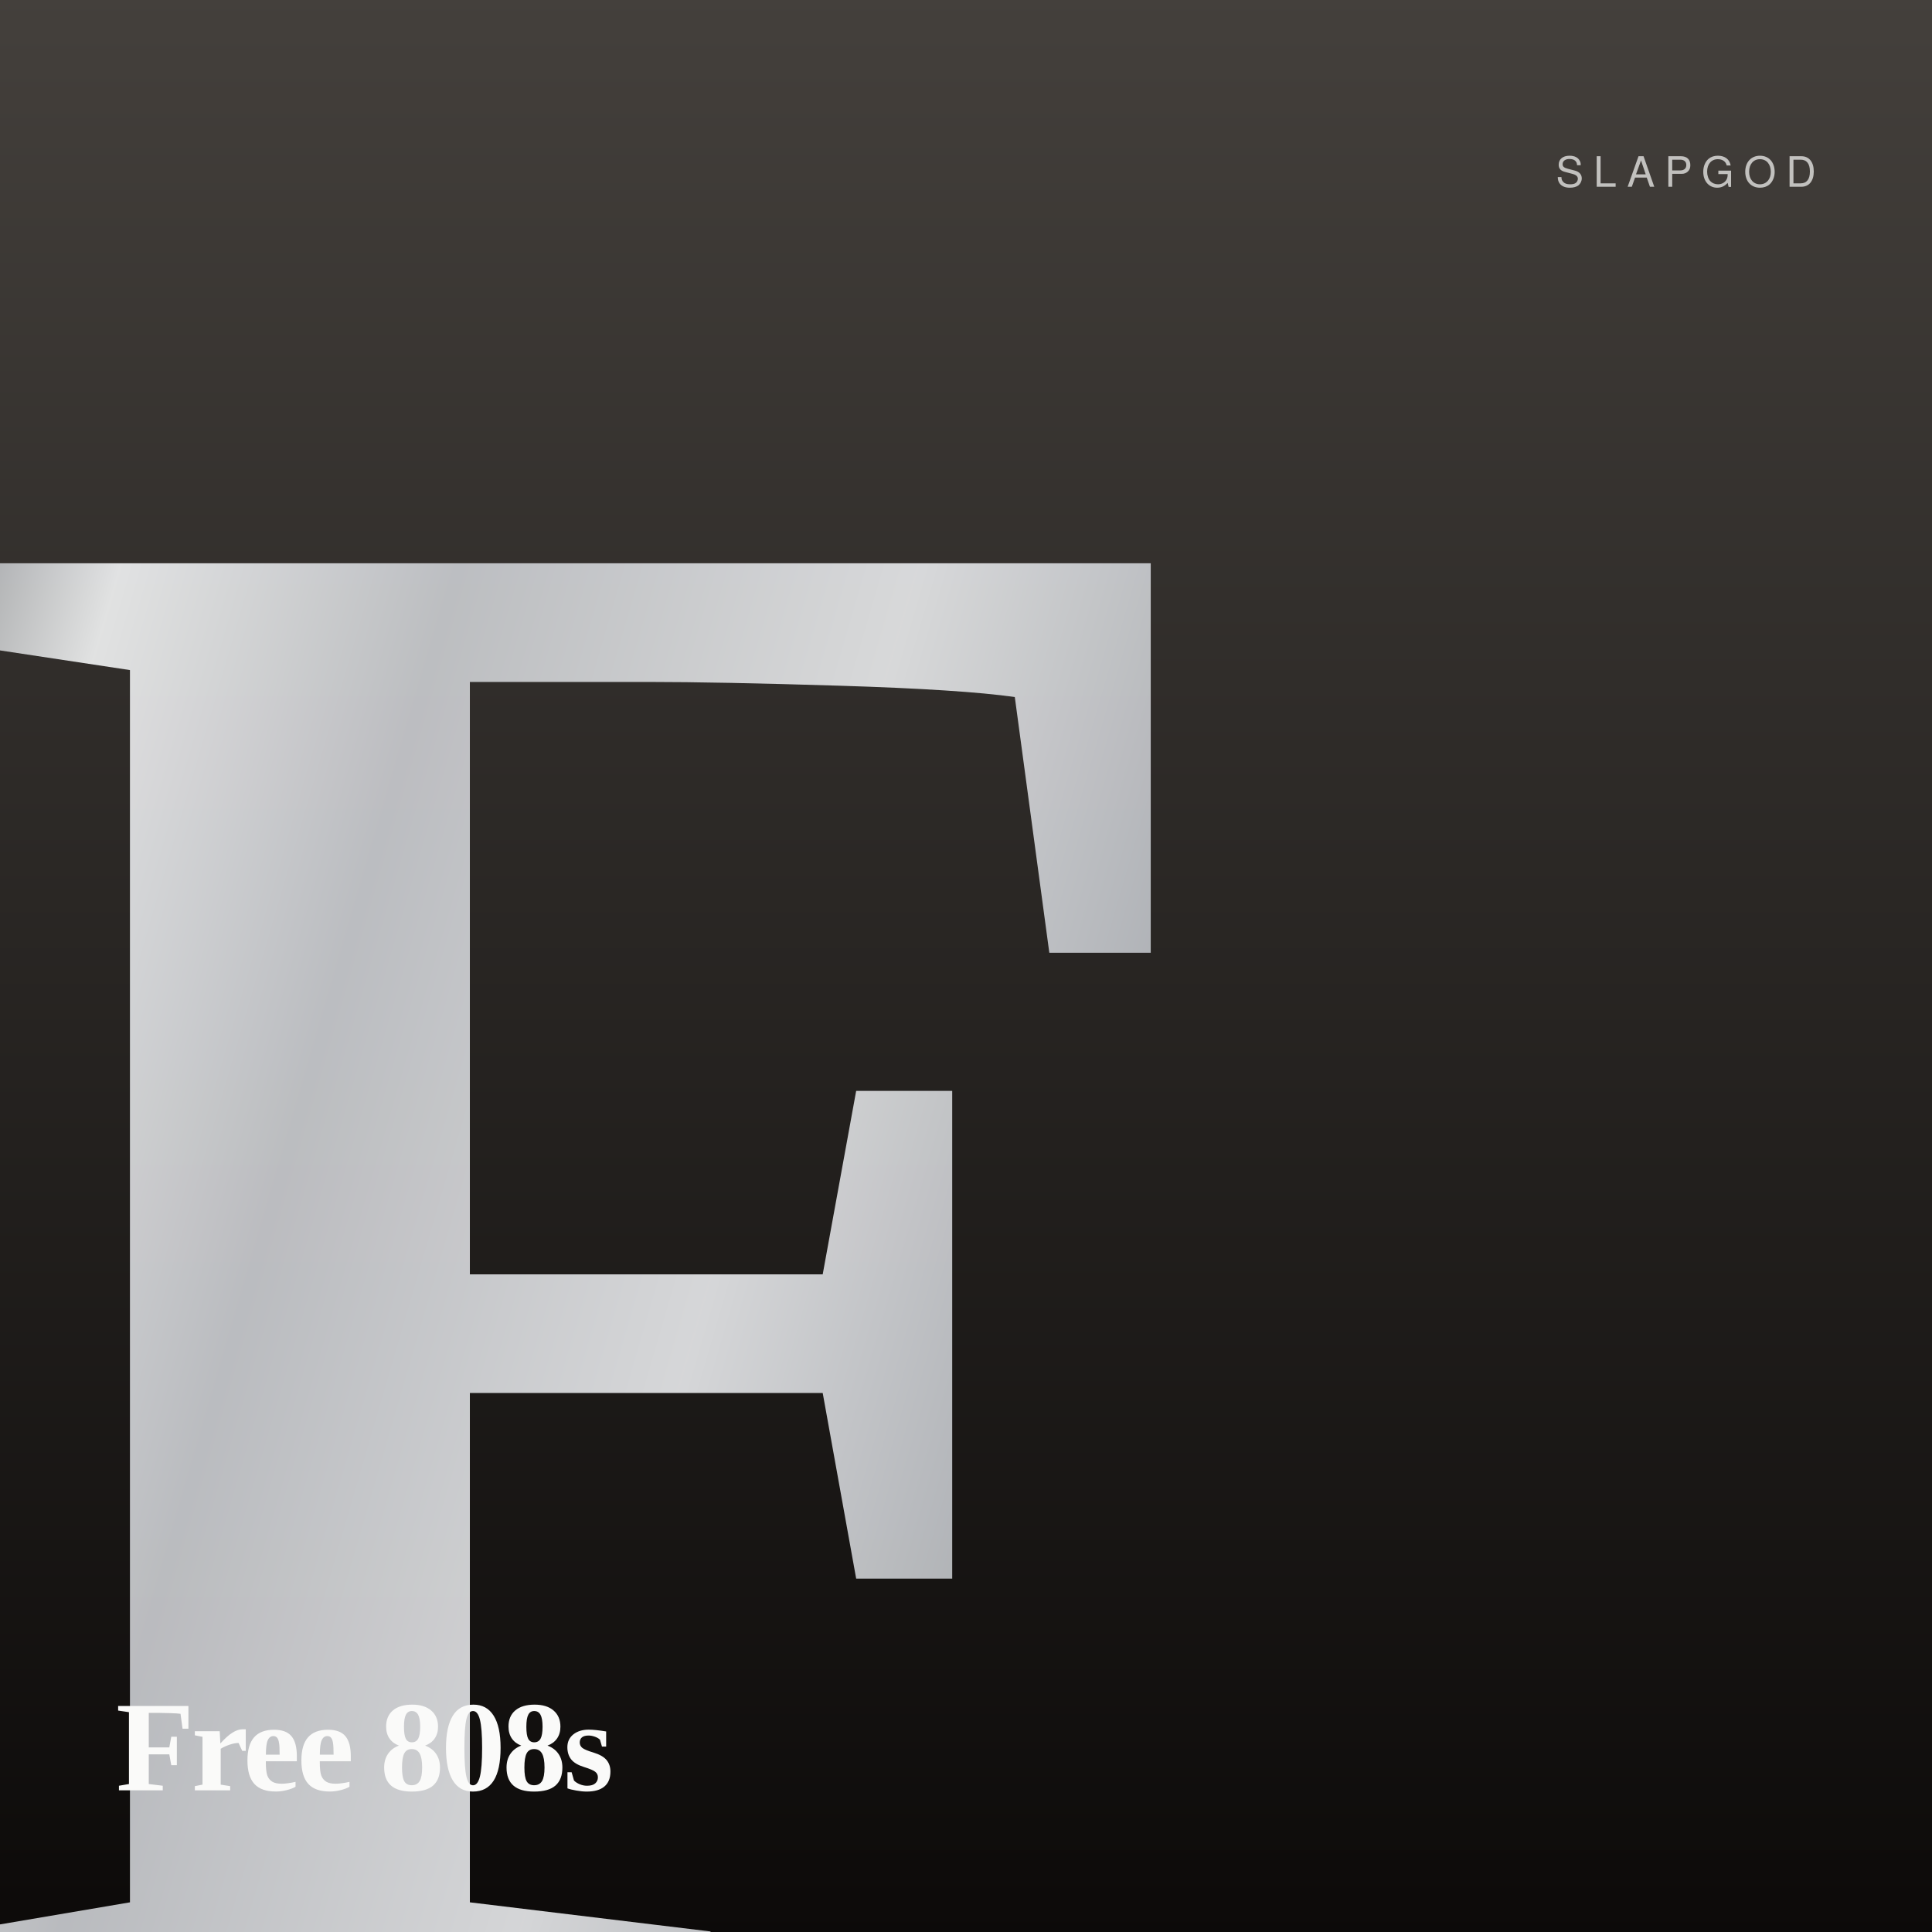
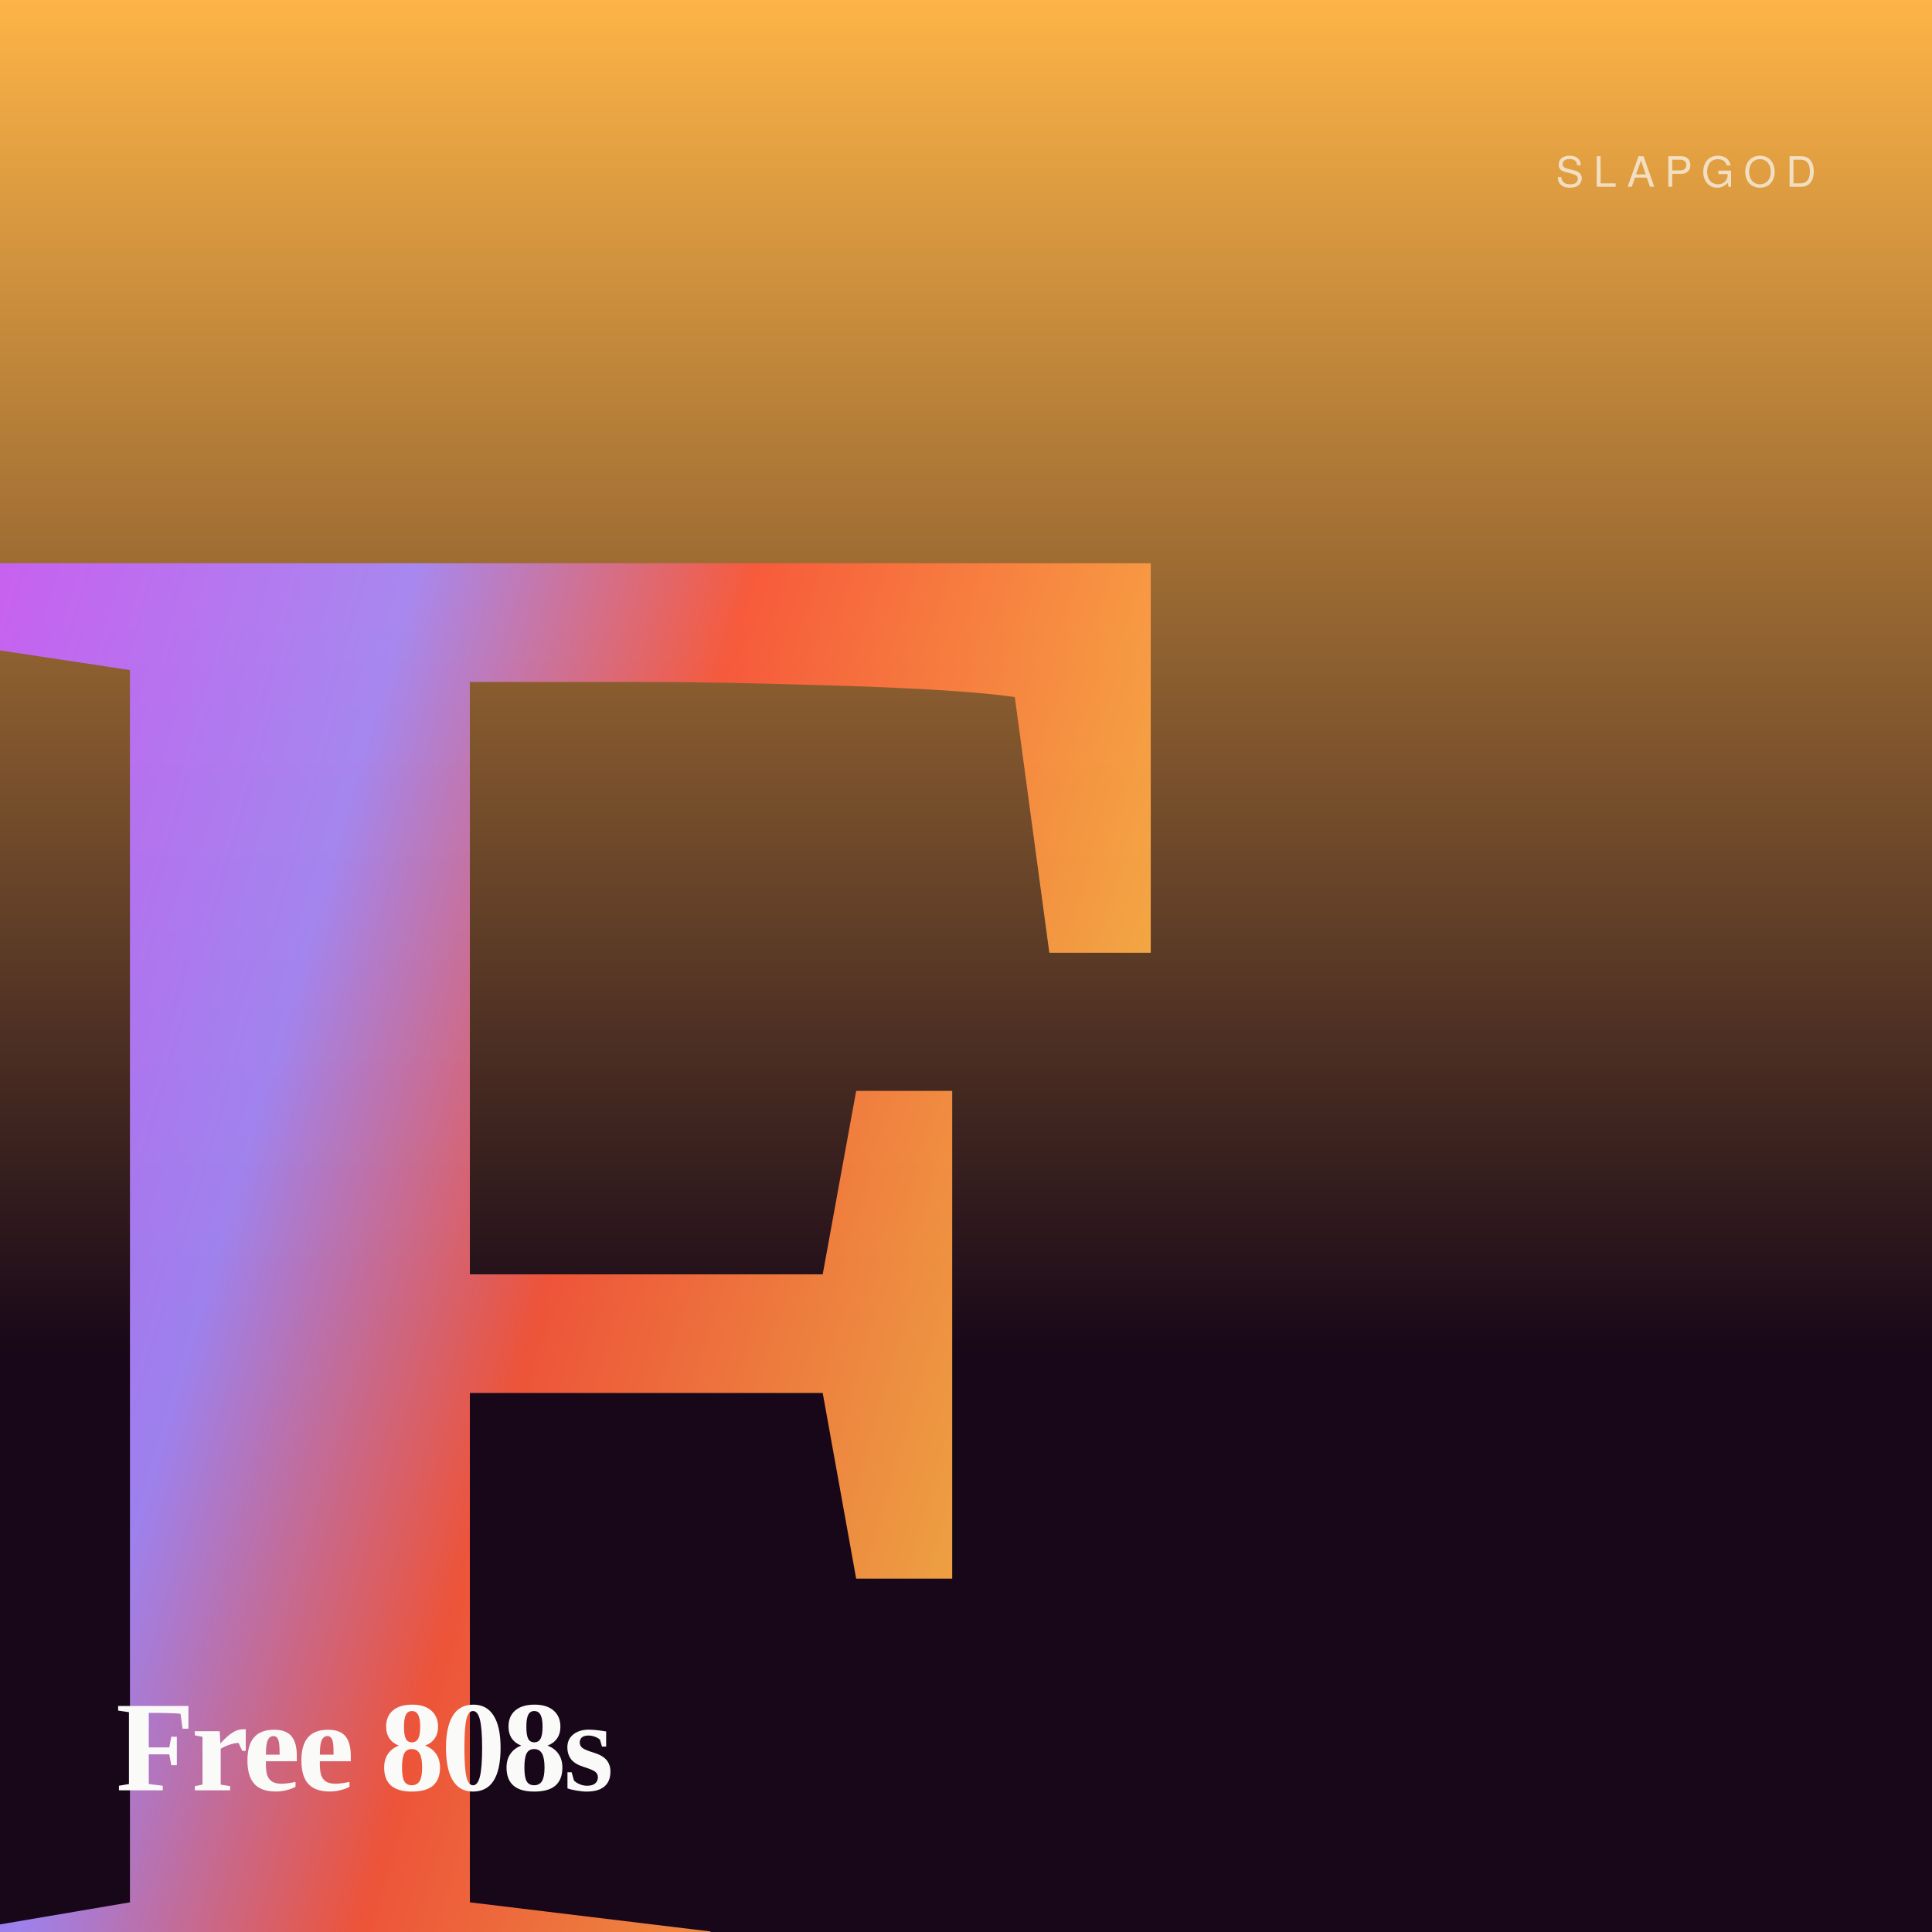
<svg xmlns="http://www.w3.org/2000/svg" viewBox="0 0 600 600" width="600" height="600">
  <defs>
    <linearGradient id="sv-free808pack" x1="0" y1="0" x2="1" y2=".35">
-       <stop offset="0" stop-color="#A8AAAD" />
-       <stop offset=".13" stop-color="#F0F1F2" />
-       <stop offset=".38" stop-color="#C8CACE" />
-       <stop offset=".72" stop-color="#E6E7E9" />
-       <stop offset="1" stop-color="#B9BCC1" />
+       <stop offset="0" stop-color="#D05BFF" />
+       <stop offset=".35" stop-color="#A98BFF" />
+       <stop offset=".6" stop-color="#FF5A3C" />
+       <stop offset="1" stop-color="#FFB547" />
    </linearGradient>
    <linearGradient id="tg-free808pack" x1="0" y1="0" x2="0" y2="1">
-       <stop offset="0" stop-color="#44403C" />
-       <stop offset="1" stop-color="#0C0A09" />
+       <stop offset="0" stop-color="#FFB547" />
+       <stop offset=".7" stop-color="#170718" />
    </linearGradient>
  </defs>
  <rect width="600" height="600" fill="url(#tg-free808pack)" />
  <text x="-29" y="624.3" font-family="Georgia, 'Times New Roman', serif" font-weight="700" font-size="686.3" fill="url(#sv-free808pack)" fill-opacity=".92">F</text>
  <g fill="#FAFAF9">
    <text x="36" y="556" font-family="Georgia, 'Times New Roman', serif" font-weight="700" font-size="40" letter-spacing="-1">Free 808s</text>
    <text x="564" y="58" font-family="Helvetica, Arial, sans-serif" font-size="13" letter-spacing="3" text-anchor="end" fill-opacity=".7">SLAPGOD</text>
  </g>
</svg>
